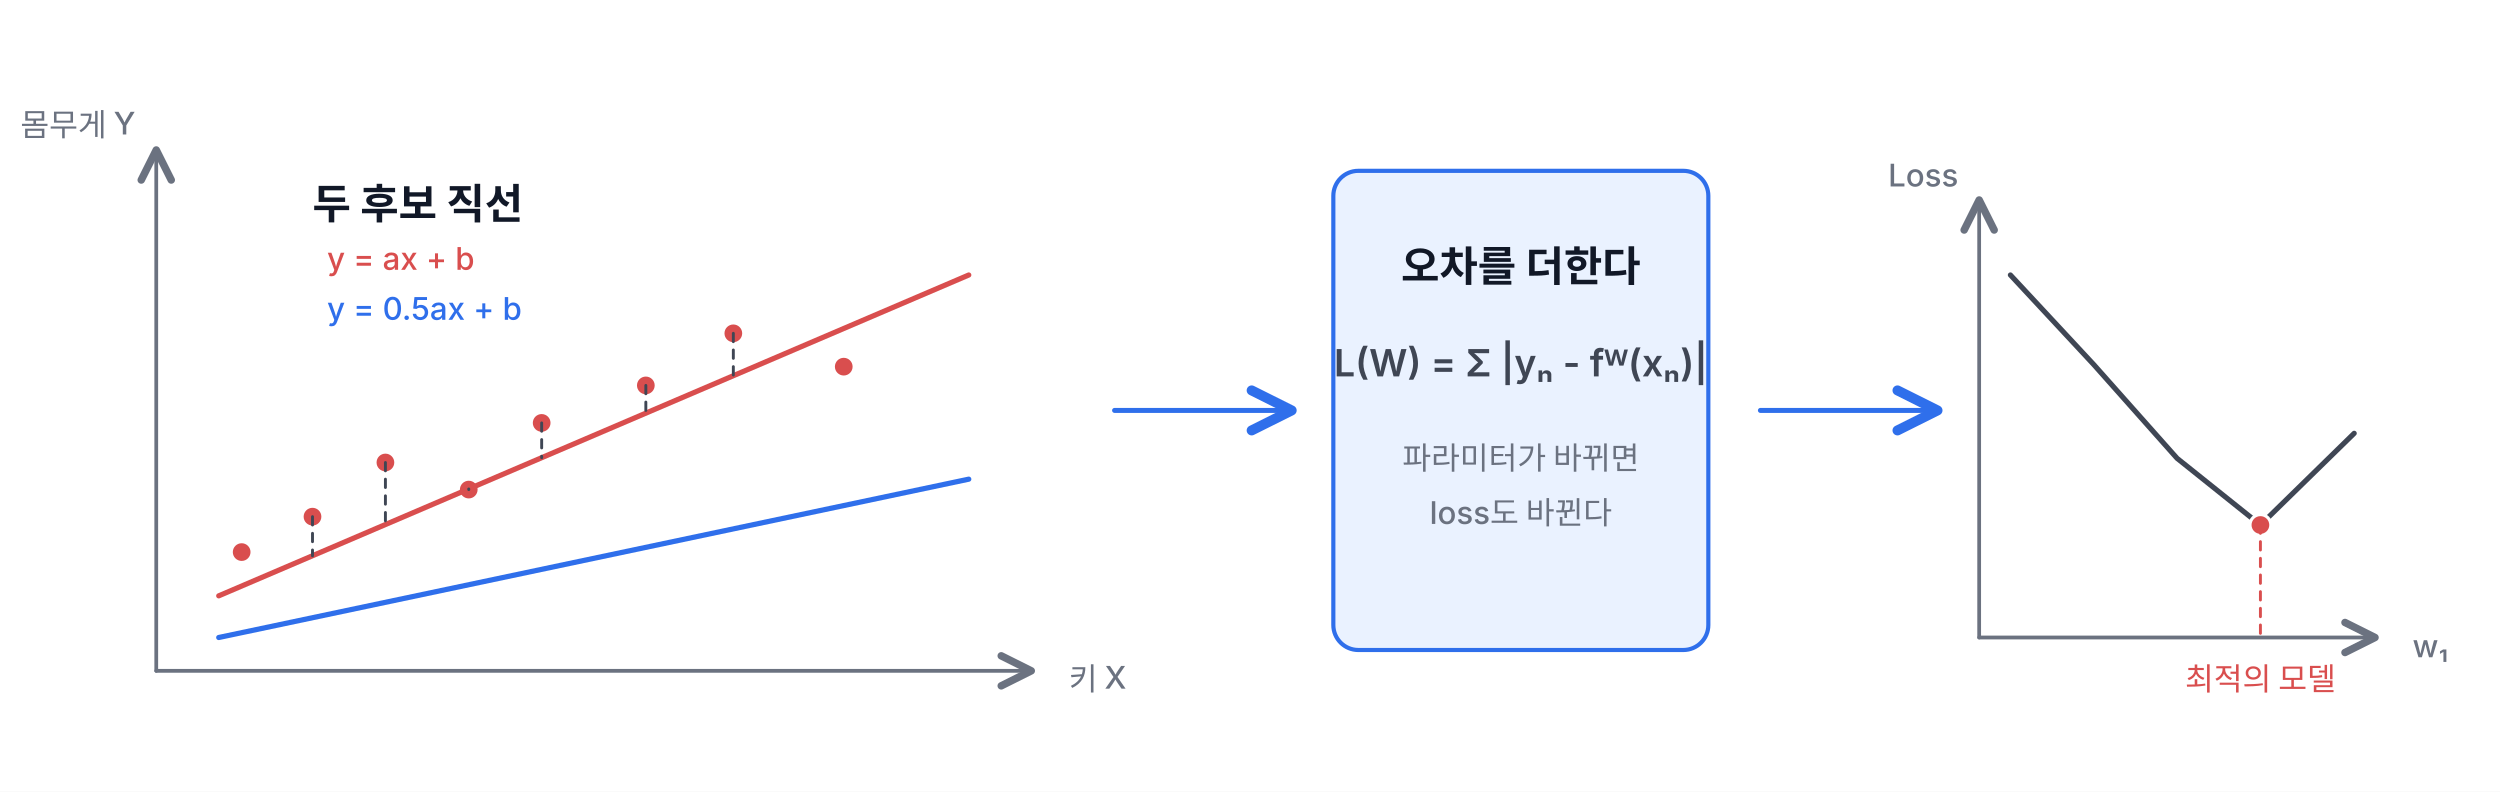
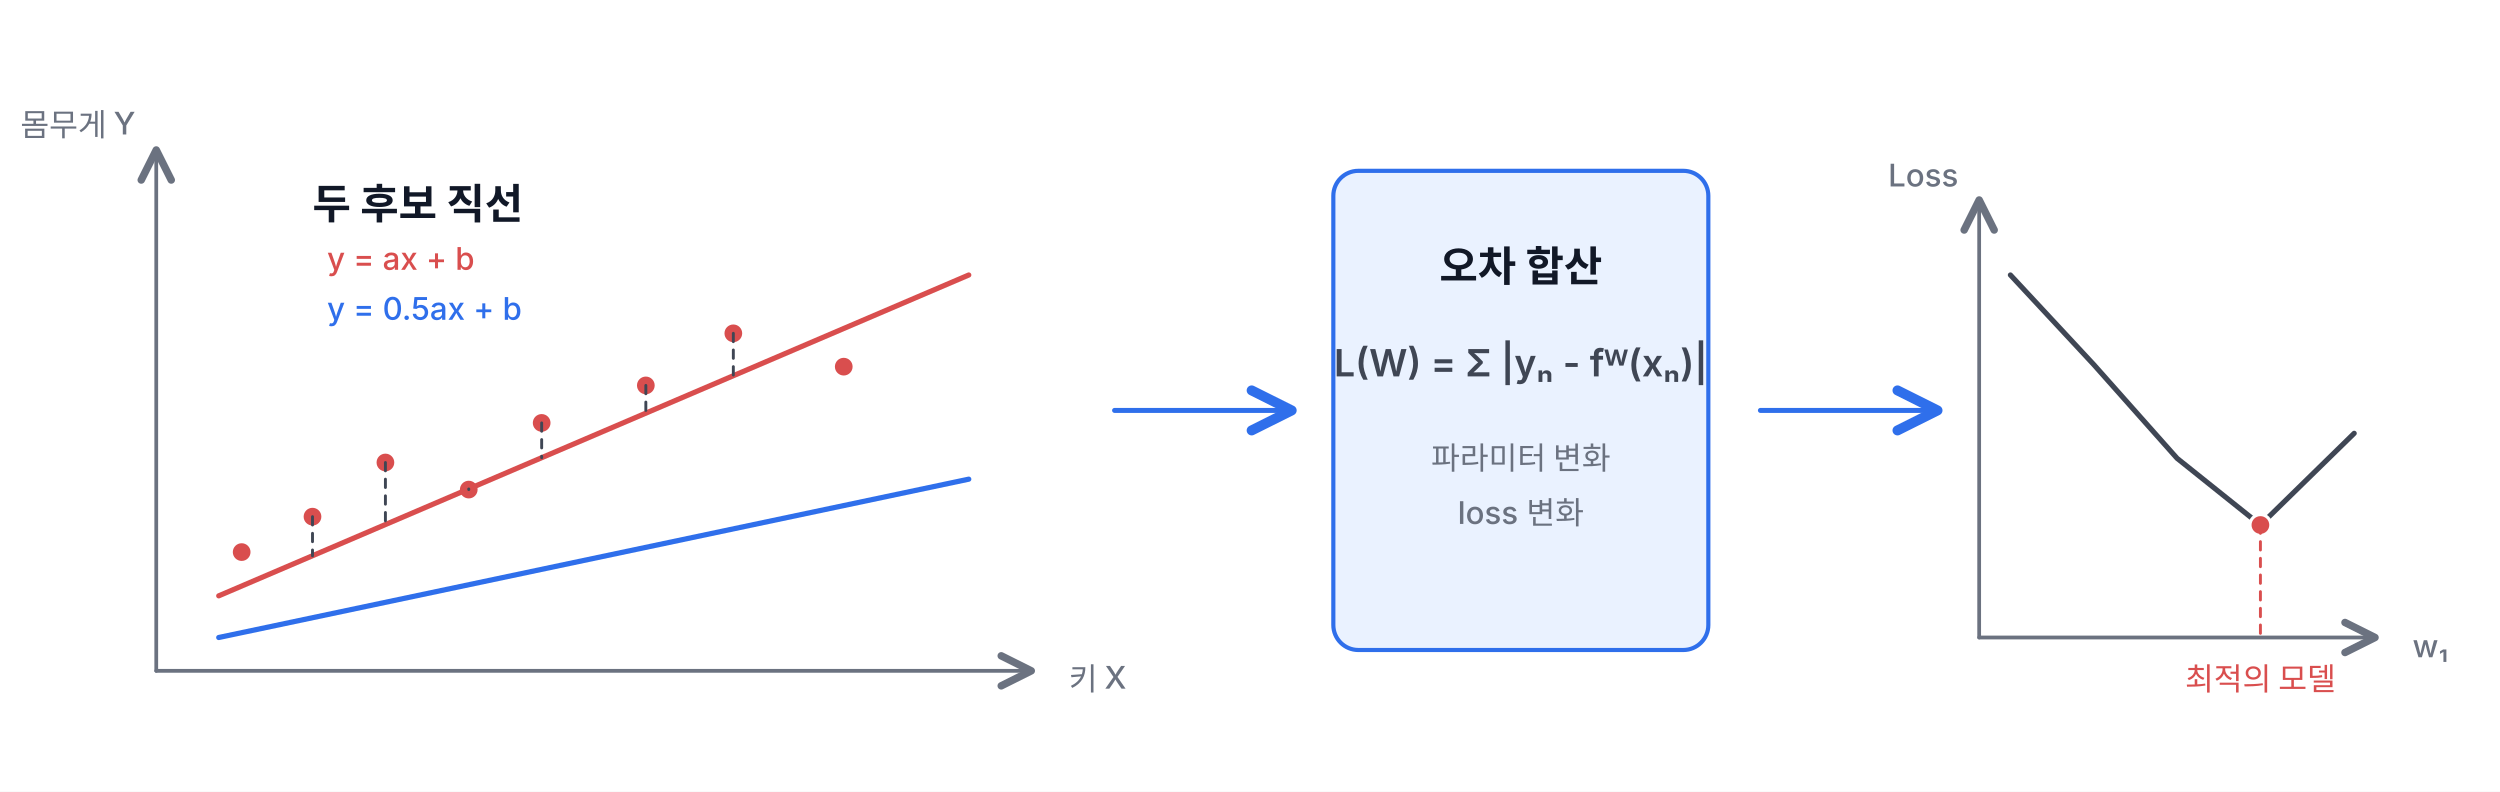
<svg xmlns="http://www.w3.org/2000/svg" viewBox="0 0 1200 380" width="1200" height="380" role="img">
  <defs>
    <style>
svg { font-family: Paperlogy, 'Pretendard Variable', Pretendard, 'Apple SD Gothic Neo', Inter, system-ui, sans-serif; background: #fff; }
.label { font-size: 20px; font-weight: 650; fill: #111827; }
.small { font-size: 15px; font-weight: 520; fill: #6B7280; }
.math { font-size: 17px; font-weight: 560; fill: #3F4654; }
</style>
    <marker id="arrow" markerWidth="12" markerHeight="12" refX="10" refY="6" orient="auto" markerUnits="strokeWidth">
      <path d="M2,2 L10,6 L2,10" fill="none" stroke="context-stroke" stroke-width="2" stroke-linecap="round" stroke-linejoin="round" />
    </marker>
  </defs>
  <rect width="100%" height="100%" fill="#FFFFFF" />
  <line x1="75.0" y1="322.0" x2="495.0" y2="322.0" stroke="#6B7280" stroke-width="1.8" stroke-linecap="round" marker-end="url(#arrow)" />
  <line x1="75.0" y1="322.0" x2="75.0" y2="72.0" stroke="#6B7280" stroke-width="1.8" stroke-linecap="round" marker-end="url(#arrow)" />
  <text class="small" x="513" y="326" text-anchor="start" dominant-baseline="middle">키 X</text>
  <text class="small" x="65" y="60" text-anchor="end" dominant-baseline="middle">몸무게 Y</text>
  <circle cx="116.0" cy="265.0" r="5" fill="#D94E4E" stroke="white" stroke-width="1.5" />
  <circle cx="150.0" cy="248.0" r="5" fill="#D94E4E" stroke="white" stroke-width="1.5" />
  <circle cx="185.0" cy="222.0" r="5" fill="#D94E4E" stroke="white" stroke-width="1.5" />
  <circle cx="225.0" cy="235.0" r="5" fill="#D94E4E" stroke="white" stroke-width="1.5" />
  <circle cx="260.0" cy="203.0" r="5" fill="#D94E4E" stroke="white" stroke-width="1.5" />
  <circle cx="310.0" cy="185.0" r="5" fill="#D94E4E" stroke="white" stroke-width="1.5" />
  <circle cx="352.0" cy="160.0" r="5" fill="#D94E4E" stroke="white" stroke-width="1.5" />
  <circle cx="405.0" cy="176.0" r="5" fill="#D94E4E" stroke="white" stroke-width="1.5" />
  <line x1="105.0" y1="286.0" x2="465.0" y2="132.0" stroke="#D94E4E" stroke-width="2.5" stroke-linecap="round" />
  <line x1="105.0" y1="306.0" x2="465.0" y2="230.0" stroke="#2F6FEB" stroke-width="2.5" stroke-linecap="round" />
  <text class="label" x="150" y="98" text-anchor="start" dominant-baseline="middle">두 후보 직선</text>
  <text class="small" x="157" y="124" text-anchor="start" dominant-baseline="middle" style="fill:#D94E4E">y = ax + b</text>
  <text class="small" x="157" y="148" text-anchor="start" dominant-baseline="middle" style="fill:#2F6FEB">y = 0.5ax + b</text>
  <line x1="150.0" y1="248.0" x2="150.0" y2="266.8" stroke="#3F4654" stroke-width="1.4" stroke-linecap="round" stroke-dasharray="4 4" />
  <line x1="185.0" y1="222.0" x2="185.0" y2="251.8" stroke="#3F4654" stroke-width="1.4" stroke-linecap="round" stroke-dasharray="4 4" />
  <line x1="225.0" y1="235.0" x2="225.0" y2="234.7" stroke="#3F4654" stroke-width="1.4" stroke-linecap="round" stroke-dasharray="4 4" />
  <line x1="260.0" y1="203.0" x2="260.0" y2="219.7" stroke="#3F4654" stroke-width="1.4" stroke-linecap="round" stroke-dasharray="4 4" />
  <line x1="310.0" y1="185.0" x2="310.0" y2="198.3" stroke="#3F4654" stroke-width="1.4" stroke-linecap="round" stroke-dasharray="4 4" />
  <line x1="352.0" y1="160.0" x2="352.0" y2="180.3" stroke="#3F4654" stroke-width="1.4" stroke-linecap="round" stroke-dasharray="4 4" />
  <line x1="535.0" y1="197.0" x2="620.0" y2="197.0" stroke="#2F6FEB" stroke-width="2.4" stroke-linecap="round" marker-end="url(#arrow)" />
  <rect x="640" y="82" width="180" height="230" rx="12" fill="#EAF2FF" stroke="#2F6FEB" stroke-width="2" />
-   <text class="label" x="730" y="128" text-anchor="middle" dominant-baseline="middle">오차를 더한다</text>
+   <text class="label" x="730" y="128" text-anchor="middle" dominant-baseline="middle">오차 합산</text>
  <text class="math" x="730" y="174" text-anchor="middle" dominant-baseline="middle" style="font-size:18px">L(W) = Σ |yₙ - fᵂ(xₙ)|</text>
-   <text class="small" x="730" y="220" text-anchor="middle" dominant-baseline="middle">파라미터가 바뀌면</text>
-   <text class="small" x="730" y="246" text-anchor="middle" dominant-baseline="middle">loss도 바뀐다</text>
+   <text class="small" x="730" y="220" text-anchor="middle" dominant-baseline="middle">파라미터 변화</text>
+   <text class="small" x="730" y="246" text-anchor="middle" dominant-baseline="middle">loss 변화</text>
  <line x1="845.0" y1="197.0" x2="930.0" y2="197.0" stroke="#2F6FEB" stroke-width="2.4" stroke-linecap="round" marker-end="url(#arrow)" />
  <line x1="950.0" y1="306.0" x2="1140.0" y2="306.0" stroke="#6B7280" stroke-width="1.8" stroke-linecap="round" marker-end="url(#arrow)" />
  <line x1="950.0" y1="306.0" x2="950.0" y2="96.0" stroke="#6B7280" stroke-width="1.8" stroke-linecap="round" marker-end="url(#arrow)" />
  <text class="small" x="1158" y="310" text-anchor="start" dominant-baseline="middle">w₁</text>
  <text class="small" x="940" y="84" text-anchor="end" dominant-baseline="middle">Loss</text>
  <polyline points="965.0,132.0 1005.0,175.0 1045.0,220.0 1085.0,252.0 1130.0,208.0" fill="none" stroke="#3F4654" stroke-width="2.5" stroke-linecap="round" stroke-linejoin="round" />
  <circle cx="1085.0" cy="252.0" r="5" fill="#D94E4E" stroke="white" stroke-width="1.5" />
  <line x1="1085.0" y1="252.0" x2="1085.0" y2="306.0" stroke="#D94E4E" stroke-width="1.4" stroke-linecap="round" stroke-dasharray="4 4" />
  <text class="small" x="1085" y="326" text-anchor="middle" dominant-baseline="middle" style="fill:#D94E4E">최적의 모델</text>
</svg>
